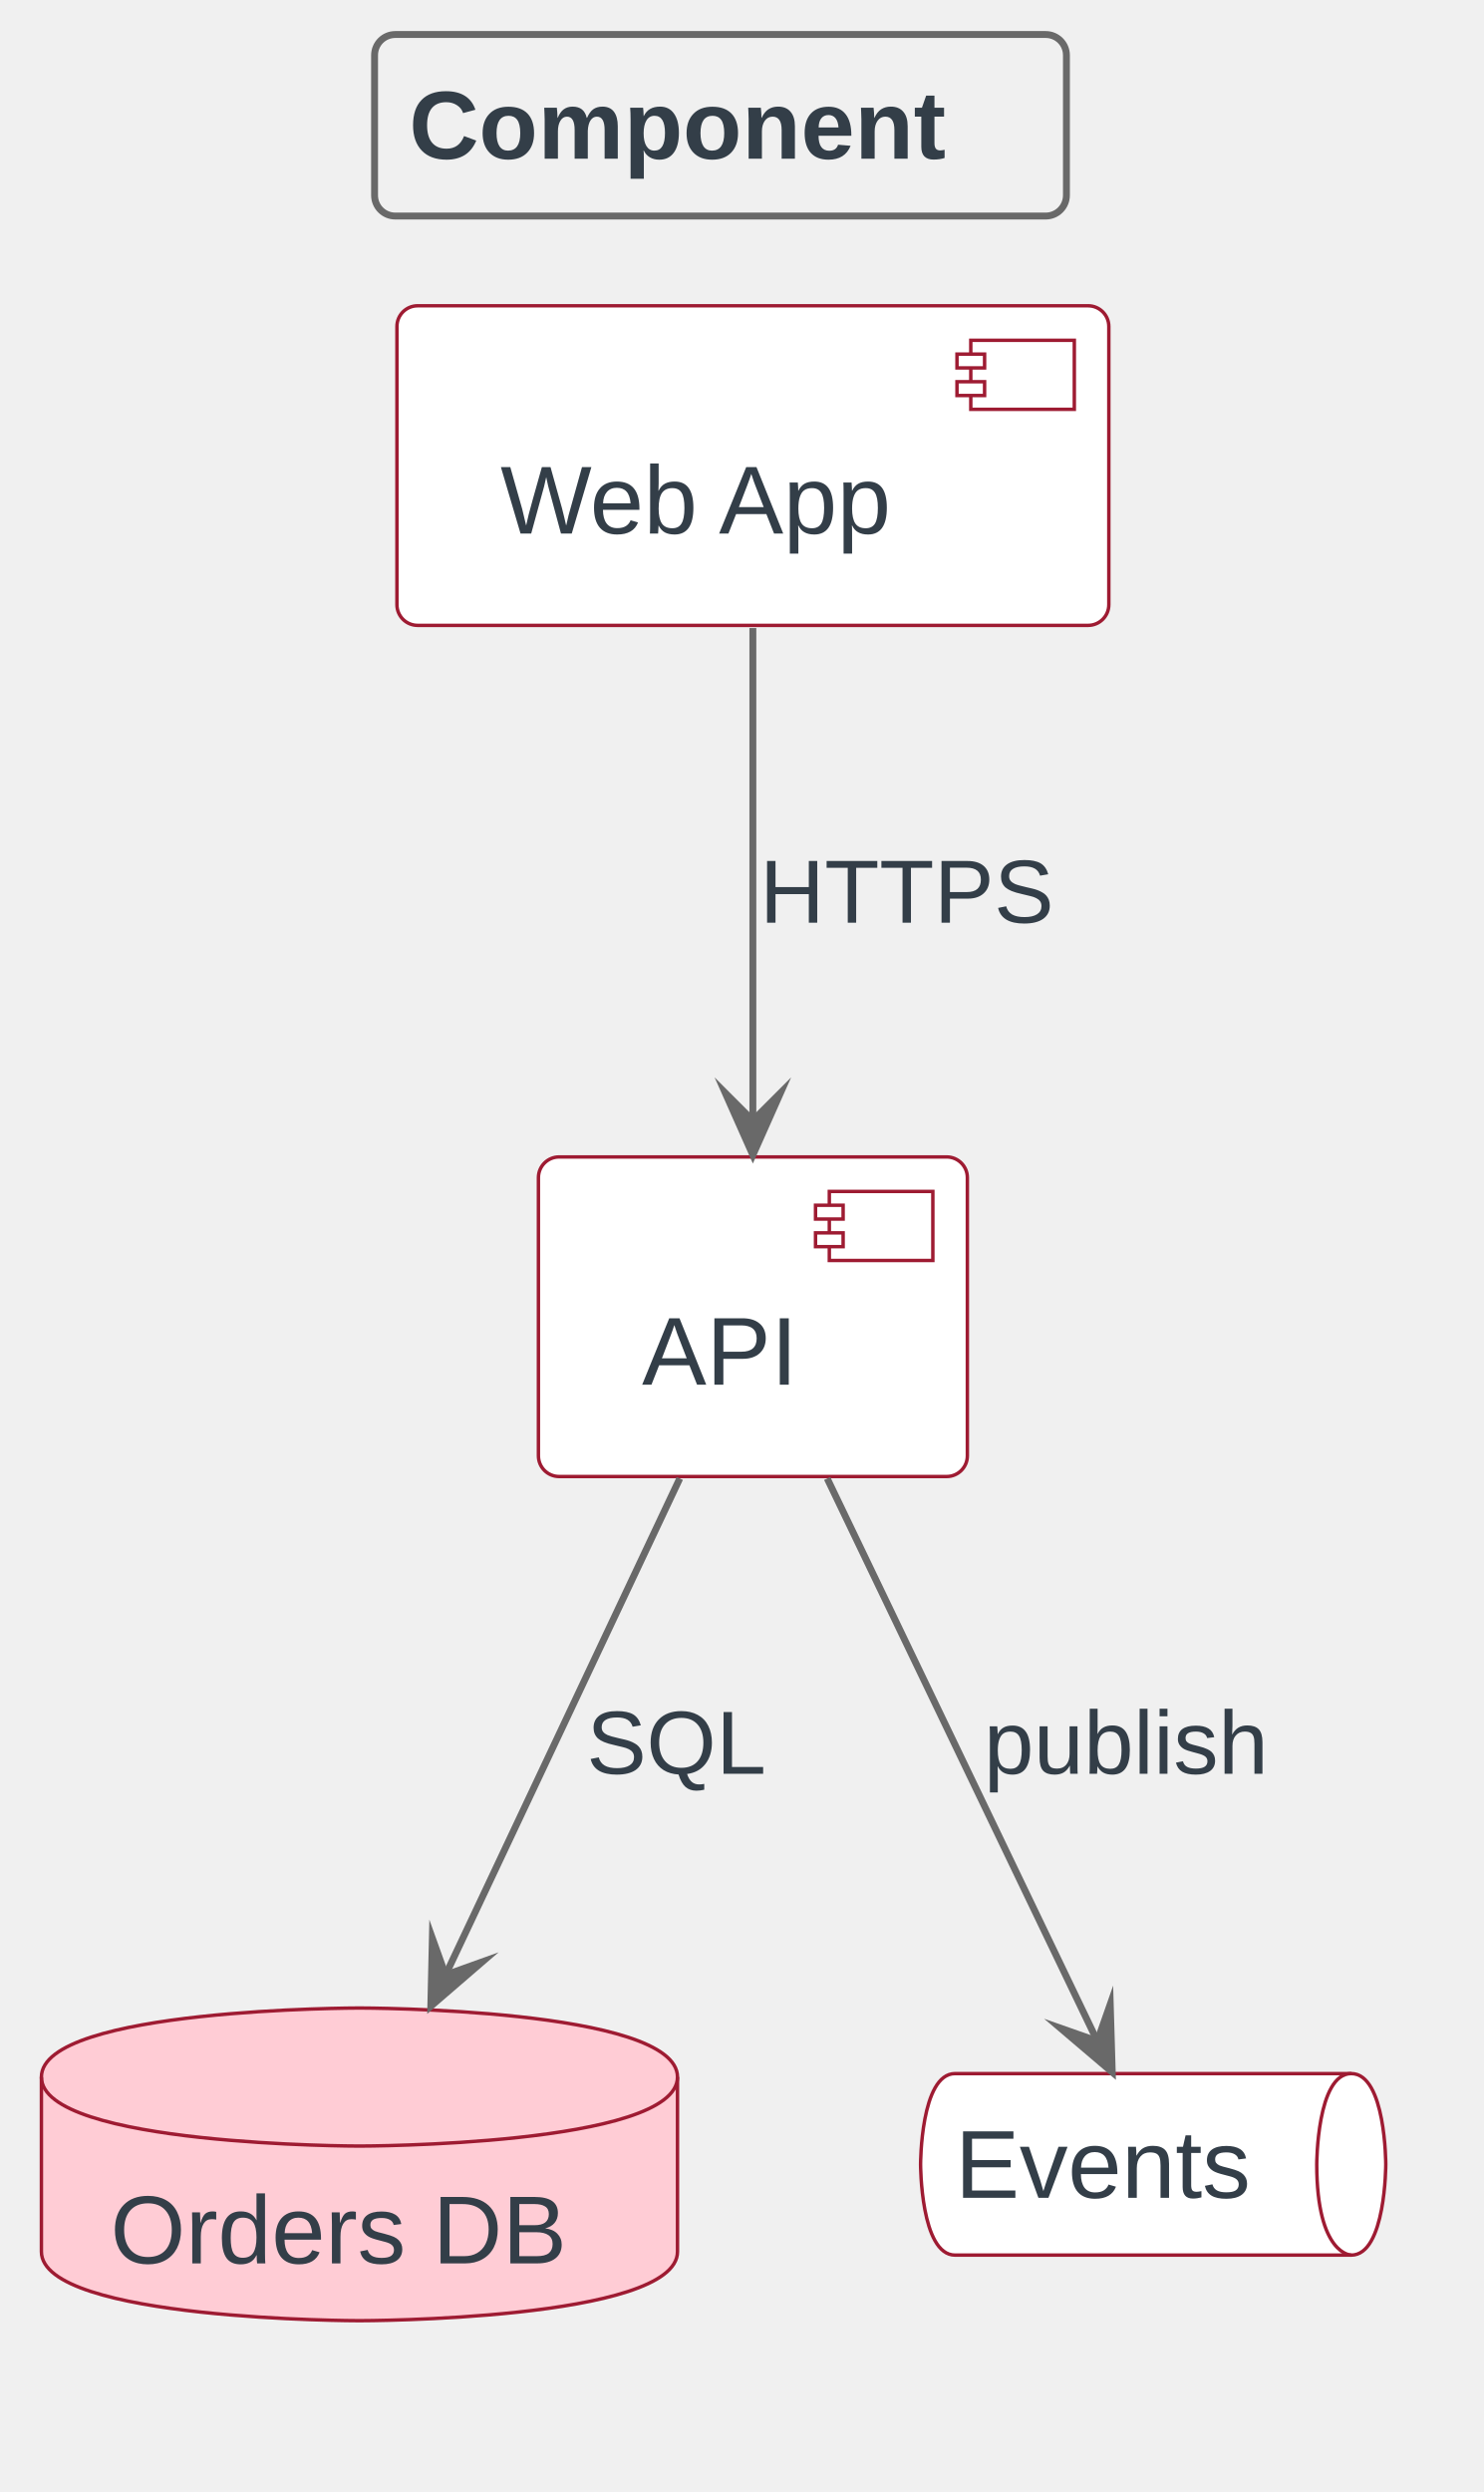
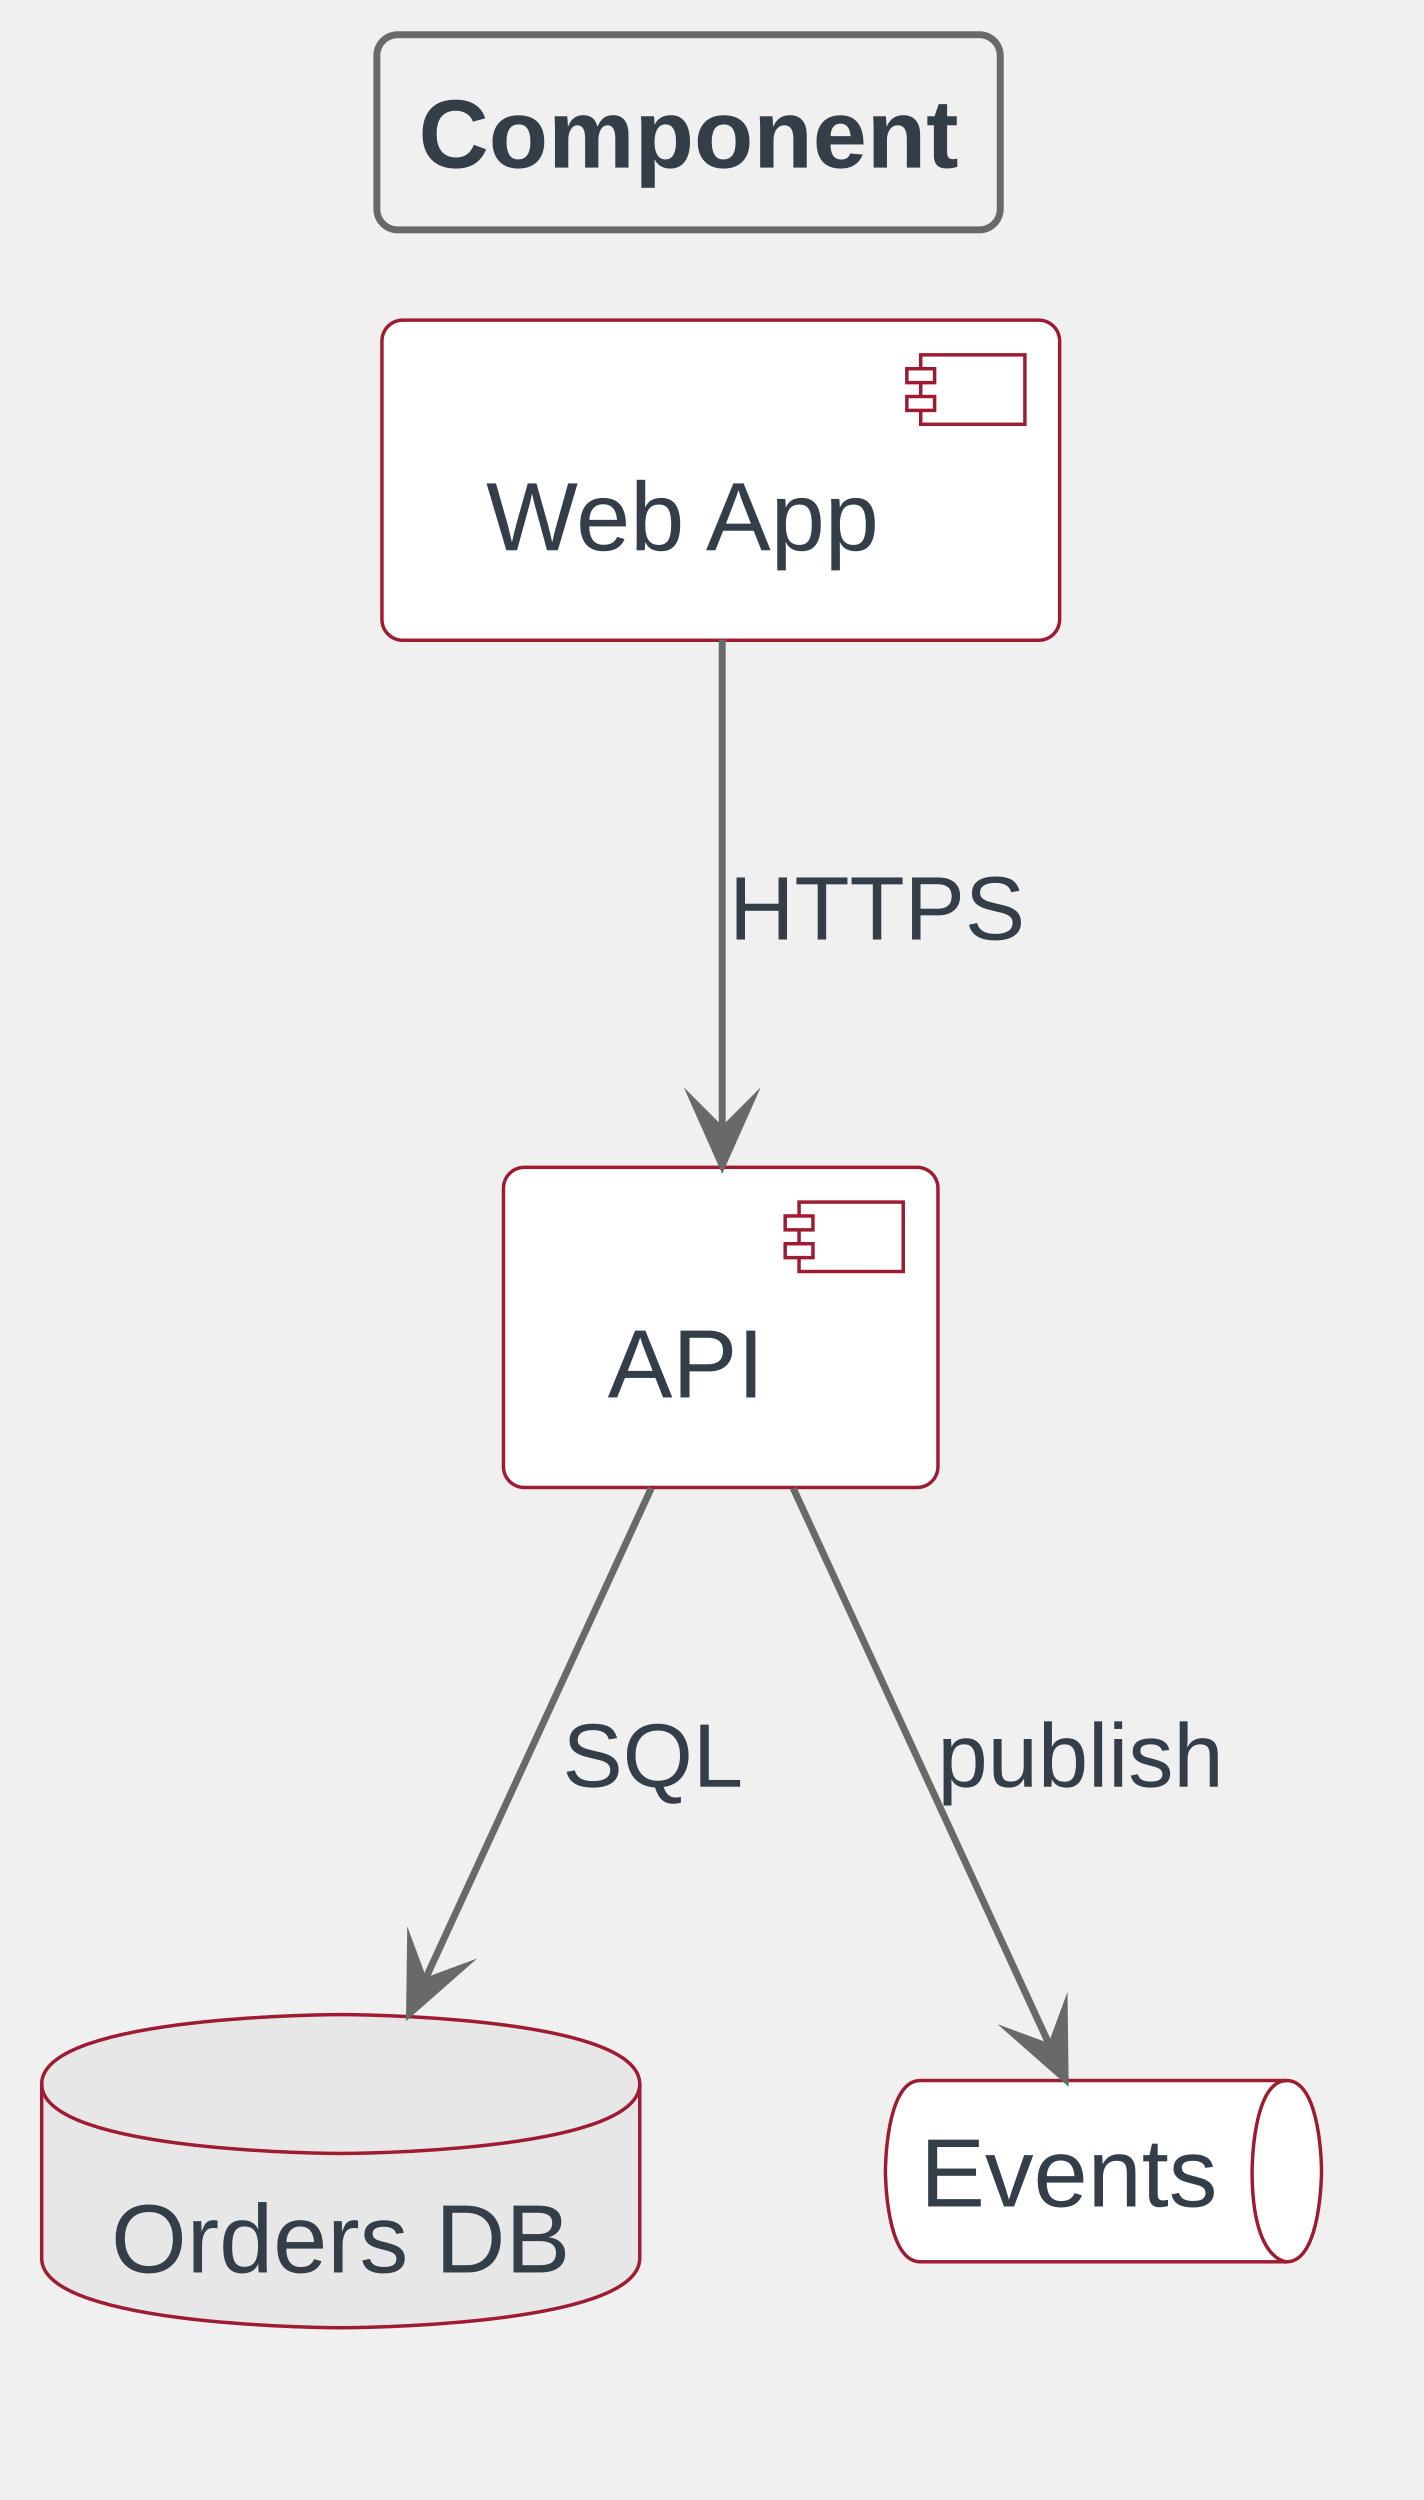
- <svg xmlns="http://www.w3.org/2000/svg" contentStyleType="text/css" data-diagram-type="DESCRIPTION" height="361px" preserveAspectRatio="none" style="width:215px;height:361px;background:#FFFFFF;" version="1.1" viewBox="0 0 215 361" width="215px" zoomAndPan="magnify">
+ <svg xmlns="http://www.w3.org/2000/svg" contentStyleType="text/css" data-diagram-type="DESCRIPTION" height="360px" preserveAspectRatio="none" style="width:205px;height:360px;background:#FFFFFF;" version="1.1" viewBox="0 0 205 360" width="205px" zoomAndPan="magnify">
  <defs />
  <g>
-     <g class="title" data-source-line="152">
-       <rect fill="none" height="26.297" rx="3" ry="3" style="stroke:#696969;stroke-width:1;" width="100.241" x="54.27" y="5" />
-       <text fill="#333E48" font-family="Arial" font-size="14" font-weight="700" lengthAdjust="spacing" textLength="90.241" x="59.27" y="22.995">Component</text>
+     <g class="title" data-source-line="153">
+       <rect fill="none" height="28.099" rx="3" ry="3" style="stroke:#696969;stroke-width:1;" width="89.766" x="54.267" y="5" />
+       <text fill="#333E48" font-family="Arial" font-size="14" font-weight="700" lengthAdjust="spacing" textLength="77.766" x="60.267" y="24.132">Component</text>
    </g>
-     <g class="entity" data-qualified-name="web" data-source-line="153" id="ent0001">
-       <rect fill="#FFFFFF" height="46.297" rx="3" ry="3" style="stroke:#9E1B32;stroke-width:0.5;" width="103.144" x="57.51" y="44.297" />
-       <rect fill="#FFFFFF" height="10" style="stroke:#9E1B32;stroke-width:0.5;" width="15" x="140.654" y="49.297" />
-       <rect fill="#FFFFFF" height="2" style="stroke:#9E1B32;stroke-width:0.5;" width="4" x="138.654" y="51.297" />
-       <rect fill="#FFFFFF" height="2" style="stroke:#9E1B32;stroke-width:0.5;" width="4" x="138.654" y="55.297" />
-       <text fill="#333E48" font-family="Arial" font-size="14" lengthAdjust="spacing" textLength="63.144" x="72.51" y="77.292">Web App</text>
+     <g class="entity" data-qualified-name="web" data-source-line="154" id="ent0001">
+       <rect fill="#FFFFFF" height="46.099" rx="3" ry="3" style="stroke:#9E1B32;stroke-width:0.5;" width="97.586" x="55" y="46.099" />
+       <rect fill="#FFFFFF" height="10" style="stroke:#9E1B32;stroke-width:0.5;" width="15" x="132.586" y="51.099" />
+       <rect fill="#FFFFFF" height="2" style="stroke:#9E1B32;stroke-width:0.5;" width="4" x="130.586" y="53.099" />
+       <rect fill="#FFFFFF" height="2" style="stroke:#9E1B32;stroke-width:0.5;" width="4" x="130.586" y="57.099" />
+       <text fill="#333E48" font-family="Arial" font-size="14" lengthAdjust="spacing" textLength="57.586" x="70" y="79.231">Web App</text>
    </g>
-     <g class="entity" data-qualified-name="api" data-source-line="154" id="ent0002">
-       <rect fill="#FFFFFF" height="46.297" rx="3" ry="3" style="stroke:#9E1B32;stroke-width:0.5;" width="62.148" x="78.01" y="167.597" />
-       <rect fill="#FFFFFF" height="10" style="stroke:#9E1B32;stroke-width:0.5;" width="15" x="120.158" y="172.597" />
-       <rect fill="#FFFFFF" height="2" style="stroke:#9E1B32;stroke-width:0.5;" width="4" x="118.158" y="174.597" />
-       <rect fill="#FFFFFF" height="2" style="stroke:#9E1B32;stroke-width:0.5;" width="4" x="118.158" y="178.597" />
-       <text fill="#333E48" font-family="Arial" font-size="14" lengthAdjust="spacing" textLength="22.148" x="93.01" y="200.592">API</text>
+     <g class="entity" data-qualified-name="api" data-source-line="155" id="ent0002">
+       <rect fill="#FFFFFF" height="46.099" rx="3" ry="3" style="stroke:#9E1B32;stroke-width:0.5;" width="62.565" x="72.5" y="168.099" />
+       <rect fill="#FFFFFF" height="10" style="stroke:#9E1B32;stroke-width:0.5;" width="15" x="115.065" y="173.099" />
+       <rect fill="#FFFFFF" height="2" style="stroke:#9E1B32;stroke-width:0.5;" width="4" x="113.065" y="175.099" />
+       <rect fill="#FFFFFF" height="2" style="stroke:#9E1B32;stroke-width:0.5;" width="4" x="113.065" y="179.099" />
+       <text fill="#333E48" font-family="Arial" font-size="14" lengthAdjust="spacing" textLength="22.565" x="87.5" y="201.231">API</text>
    </g>
-     <g class="entity" data-qualified-name="db" data-source-line="155" id="ent0003">
-       <path d="M6,300.887 C6,290.887 52.08,290.887 52.08,290.887 C52.08,290.887 98.16,290.887 98.16,300.887 L98.16,326.184 C98.16,336.184 52.08,336.184 52.08,336.184 C52.08,336.184 6,336.184 6,326.184 L6,300.887" fill="#FFCCD5" style="stroke:#9E1B32;stroke-width:0.5;" />
-       <path d="M6,300.887 C6,310.887 52.08,310.887 52.08,310.887 C52.08,310.887 98.16,310.887 98.16,300.887" fill="none" style="stroke:#9E1B32;stroke-width:0.5;" />
-       <text fill="#333E48" font-family="Arial" font-size="14" lengthAdjust="spacing" textLength="72.16" x="16" y="327.882">Orders DB</text>
+     <g class="entity" data-qualified-name="db" data-source-line="156" id="ent0003">
+       <path d="M6,300.099 C6,290.099 49.062,290.099 49.062,290.099 C49.062,290.099 92.124,290.099 92.124,300.099 L92.124,325.197 C92.124,335.197 49.062,335.197 49.062,335.197 C49.062,335.197 6,335.197 6,325.197 L6,300.099" fill="#E7E7E7" style="stroke:#9E1B32;stroke-width:0.5;" />
+       <path d="M6,300.099 C6,310.099 49.062,310.099 49.062,310.099 C49.062,310.099 92.124,310.099 92.124,300.099" fill="none" style="stroke:#9E1B32;stroke-width:0.5;" />
+       <text fill="#333E48" font-family="Arial" font-size="14" lengthAdjust="spacing" textLength="66.124" x="16" y="327.231">Orders DB</text>
    </g>
-     <g class="entity" data-qualified-name="events" data-source-line="156" id="ent0004">
-       <path d="M138.38,300.387 L195.78,300.387 C200.78,300.387 200.78,313.535 200.78,313.535 C200.78,313.535 200.78,326.684 195.78,326.684 L138.38,326.684 C133.38,326.684 133.38,313.535 133.38,313.535 C133.38,313.535 133.38,300.387 138.38,300.387" fill="#FFFFFF" style="stroke:#9E1B32;stroke-width:0.5;" />
-       <path d="M195.78,300.387 C190.78,300.387 190.78,313.535 190.78,313.535 C190.78,326.684 195.78,326.684 195.78,326.684" fill="none" style="stroke:#9E1B32;stroke-width:0.5;" />
-       <text fill="#333E48" font-family="Arial" font-size="14" lengthAdjust="spacing" textLength="47.4" x="138.38" y="318.382">Events</text>
+     <g class="entity" data-qualified-name="events" data-source-line="157" id="ent0004">
+       <path d="M132.5,299.599 L185.3,299.599 C190.3,299.599 190.3,312.648 190.3,312.648 C190.3,312.648 190.3,325.697 185.3,325.697 L132.5,325.697 C127.5,325.697 127.5,312.648 127.5,312.648 C127.5,312.648 127.5,299.599 132.5,299.599" fill="#FFFFFF" style="stroke:#9E1B32;stroke-width:0.5;" />
+       <path d="M185.3,299.599 C180.3,299.599 180.3,312.648 180.3,312.648 C180.3,325.697 185.3,325.697 185.3,325.697" fill="none" style="stroke:#9E1B32;stroke-width:0.5;" />
+       <text fill="#333E48" font-family="Arial" font-size="14" lengthAdjust="spacing" textLength="42.8" x="132.5" y="317.731">Events</text>
    </g>
-     <g class="link" data-entity-1="ent0001" data-entity-2="ent0002" data-link-type="dependency" data-source-line="157" id="lnk5">
-       <path d="M109.08,90.977 C109.08,112.767 109.08,140.587 109.08,162.327" fill="none" id="web-to-api" style="stroke:#696969;stroke-width:1;" />
-       <polygon fill="#696969" points="109.08,167.327,113.08,158.327,109.08,162.327,105.08,158.327,109.08,167.327" style="stroke:#696969;stroke-width:1;stroke-linejoin:miter;stroke-miterlimit:10;" />
-       <text fill="#333E48" font-family="Arial" font-size="13" lengthAdjust="spacing" textLength="41.748" x="110.08" y="133.664">HTTPS</text>
+     <g class="link" data-entity-1="ent0001" data-entity-2="ent0002" data-link-type="dependency" data-source-line="158" id="lnk5">
+       <path d="M104,92.109 C104,113.629 104,141.219 104,162.819" fill="none" id="web-to-api" style="stroke:#696969;stroke-width:1;" />
+       <polygon fill="#696969" points="104,167.819,108,158.819,104,162.819,100,158.819,104,167.819" style="stroke:#696969;stroke-width:1;stroke-linejoin:miter;stroke-miterlimit:10;" />
+       <text fill="#333E48" font-family="Arial" font-size="13" lengthAdjust="spacing" textLength="42.612" x="105" y="135.292">HTTPS</text>
    </g>
-     <g class="link" data-entity-1="ent0002" data-entity-2="ent0003" data-link-type="dependency" data-source-line="158" id="lnk6">
-       <path d="M98.49,214.177 C88.19,236.017 74.774,264.455 64.554,286.105" fill="none" id="api-to-db" style="stroke:#696969;stroke-width:1;" />
-       <polygon fill="#696969" points="62.42,290.627,69.879,284.196,64.554,286.105,62.645,280.781,62.42,290.627" style="stroke:#696969;stroke-width:1;stroke-linejoin:miter;stroke-miterlimit:10;" />
-       <text fill="#333E48" font-family="Arial" font-size="13" lengthAdjust="spacing" textLength="25.727" x="84.99" y="256.954">SQL</text>
+     <g class="link" data-entity-1="ent0002" data-entity-2="ent0003" data-link-type="dependency" data-source-line="159" id="lnk6">
+       <path d="M93.78,214.299 C83.84,235.899 70.92,263.966 61.07,285.376" fill="none" id="api-to-db" style="stroke:#696969;stroke-width:1;" />
+       <polygon fill="#696969" points="58.98,289.919,66.376,283.414,61.07,285.376,59.108,280.071,58.98,289.919" style="stroke:#696969;stroke-width:1;stroke-linejoin:miter;stroke-miterlimit:10;" />
+       <text fill="#333E48" font-family="Arial" font-size="13" lengthAdjust="spacing" textLength="26.013" x="81" y="257.293">SQL</text>
    </g>
-     <g class="link" data-entity-1="ent0002" data-entity-2="ent0004" data-link-type="dependency" data-source-line="159" id="lnk7">
-       <path d="M119.85,214.177 C132.04,239.557 149.286,275.48 158.986,295.68" fill="none" id="api-to-events" style="stroke:#696969;stroke-width:1;" />
-       <polygon fill="#696969" points="161.15,300.187,160.86,290.342,158.986,295.68,153.648,293.805,161.15,300.187" style="stroke:#696969;stroke-width:1;stroke-linejoin:miter;stroke-miterlimit:10;" />
-       <text fill="#333E48" font-family="Arial" font-size="13" lengthAdjust="spacing" textLength="46.979" x="142.55" y="256.954">publish</text>
+     <g class="link" data-entity-1="ent0002" data-entity-2="ent0004" data-link-type="dependency" data-source-line="160" id="lnk7">
+       <path d="M114.22,214.299 C125.77,239.409 142.09,274.846 151.291,294.846" fill="none" id="api-to-events" style="stroke:#696969;stroke-width:1;" />
+       <polygon fill="#696969" points="153.38,299.389,153.253,289.541,151.291,294.846,145.985,292.884,153.38,299.389" style="stroke:#696969;stroke-width:1;stroke-linejoin:miter;stroke-miterlimit:10;" />
+       <text fill="#333E48" font-family="Arial" font-size="13" lengthAdjust="spacing" textLength="41.196" x="135" y="257.293">publish</text>
    </g>
  </g>
</svg>
